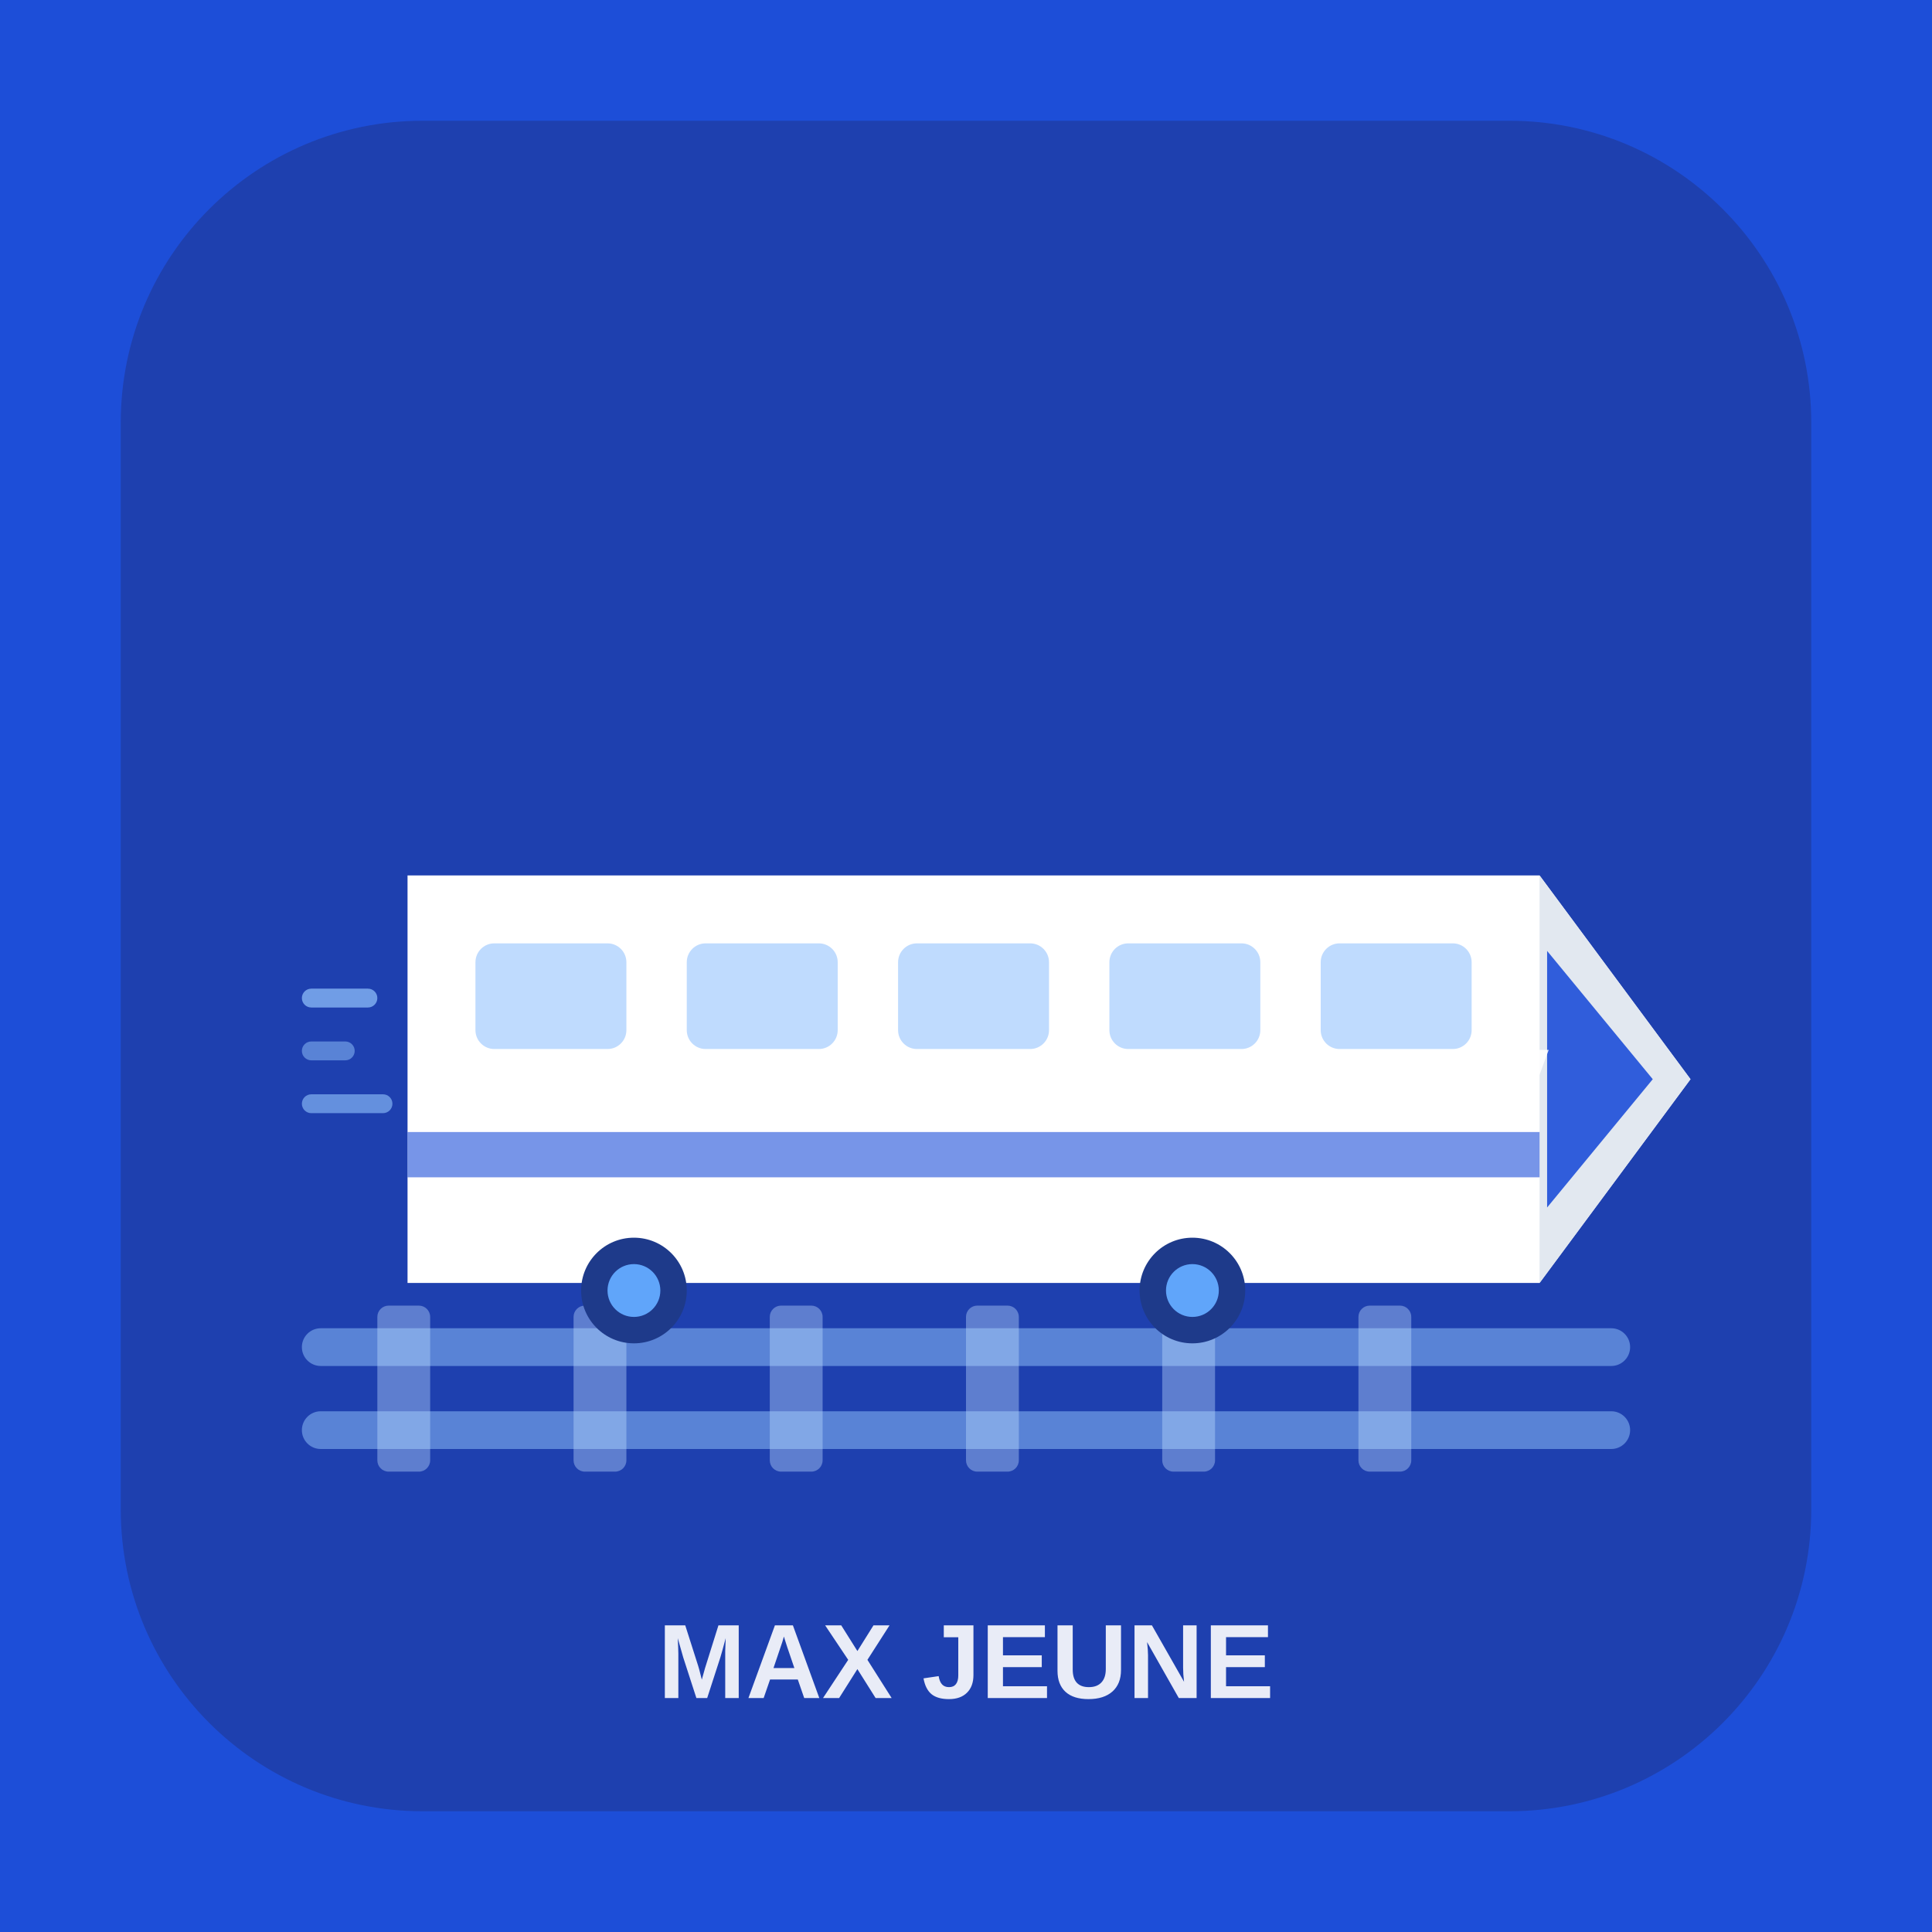
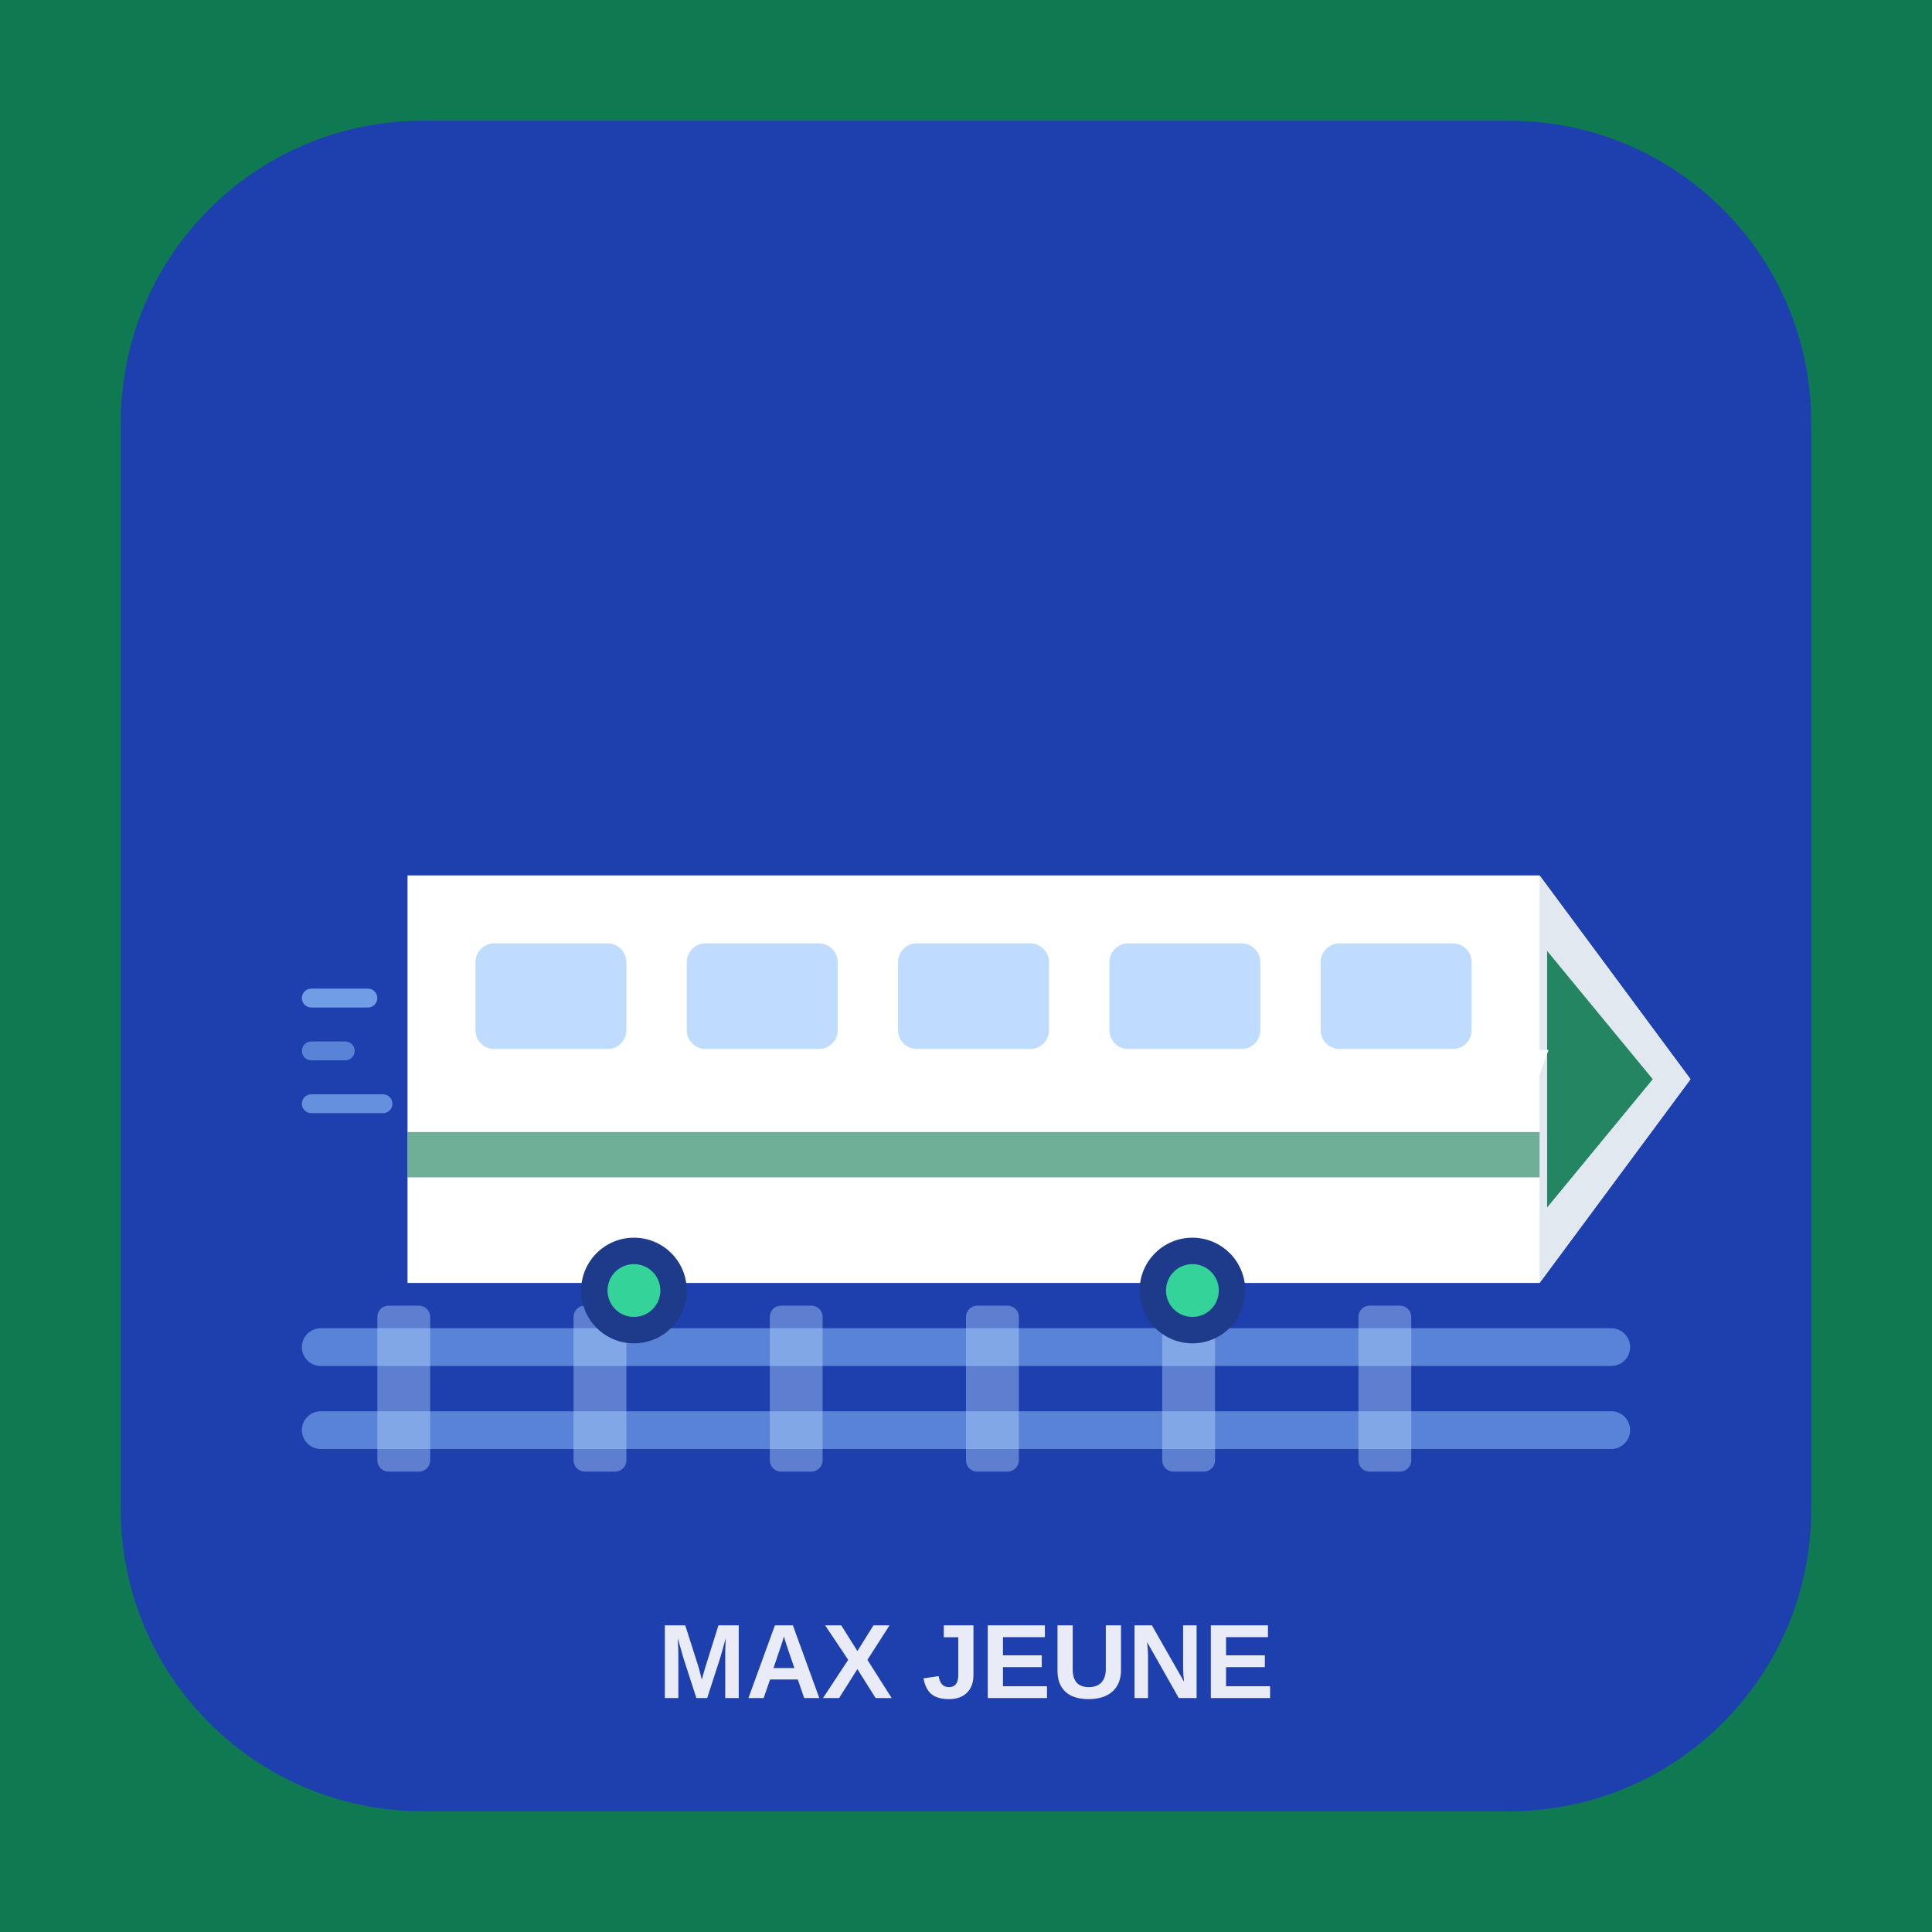
<svg xmlns="http://www.w3.org/2000/svg" viewBox="0 0 512 512">
-   <rect width="512" height="512" fill="#1d4ed8" />
+   <rect width="512" height="512" fill="#0f7a52" />
  <rect x="32" y="32" width="448" height="448" rx="80" ry="80" fill="#1e40af" />
  <rect x="80" y="352" width="352" height="10" rx="5" fill="#93c5fd" opacity="0.5" />
  <rect x="80" y="374" width="352" height="10" rx="5" fill="#93c5fd" opacity="0.5" />
  <rect x="100" y="346" width="14" height="44" rx="3" fill="#bfdbfe" opacity="0.4" />
  <rect x="152" y="346" width="14" height="44" rx="3" fill="#bfdbfe" opacity="0.4" />
  <rect x="204" y="346" width="14" height="44" rx="3" fill="#bfdbfe" opacity="0.4" />
  <rect x="256" y="346" width="14" height="44" rx="3" fill="#bfdbfe" opacity="0.4" />
  <rect x="308" y="346" width="14" height="44" rx="3" fill="#bfdbfe" opacity="0.4" />
  <rect x="360" y="346" width="14" height="44" rx="3" fill="#bfdbfe" opacity="0.4" />
  <path d="M108 232 L108 340 L408 340 L448 286 L408 232 Z" fill="white" />
  <path d="M408 232 L448 286 L408 340" fill="#e2e8f0" />
-   <path d="M410 252 L438 286 L410 320" fill="#1d4ed8" opacity="0.9" />
+   <path d="M410 252 L438 286 L410 320" fill="#0f7a52" opacity="0.9" />
  <rect x="126" y="250" width="40" height="28" rx="5" fill="#bfdbfe" />
  <rect x="182" y="250" width="40" height="28" rx="5" fill="#bfdbfe" />
  <rect x="238" y="250" width="40" height="28" rx="5" fill="#bfdbfe" />
  <rect x="294" y="250" width="40" height="28" rx="5" fill="#bfdbfe" />
  <rect x="350" y="250" width="40" height="28" rx="5" fill="#bfdbfe" />
-   <rect x="108" y="300" width="300" height="12" fill="#1d4ed8" opacity="0.6" />
+   <rect x="108" y="300" width="300" height="12" fill="#0f7a52" opacity="0.6" />
  <circle cx="168" cy="342" r="14" fill="#1e3a8a" />
-   <circle cx="168" cy="342" r="7" fill="#60a5fa" />
+   <circle cx="168" cy="342" r="7" fill="#34d399" />
  <circle cx="316" cy="342" r="14" fill="#1e3a8a" />
-   <circle cx="316" cy="342" r="7" fill="#60a5fa" />
+   <circle cx="316" cy="342" r="7" fill="#34d399" />
  <rect x="80" y="262" width="20" height="5" rx="2.5" fill="#93c5fd" opacity="0.7" />
  <rect x="80" y="276" width="14" height="5" rx="2.5" fill="#93c5fd" opacity="0.5" />
  <rect x="80" y="290" width="24" height="5" rx="2.5" fill="#93c5fd" opacity="0.6" />
  <text x="390" y="292" font-family="Arial, sans-serif" font-size="20" font-weight="900" fill="white" text-anchor="middle" opacity="0.85">TGV</text>
  <text x="256" y="450" font-family="Arial, sans-serif" font-size="28" font-weight="700" fill="white" text-anchor="middle" opacity="0.9">MAX JEUNE</text>
</svg>
